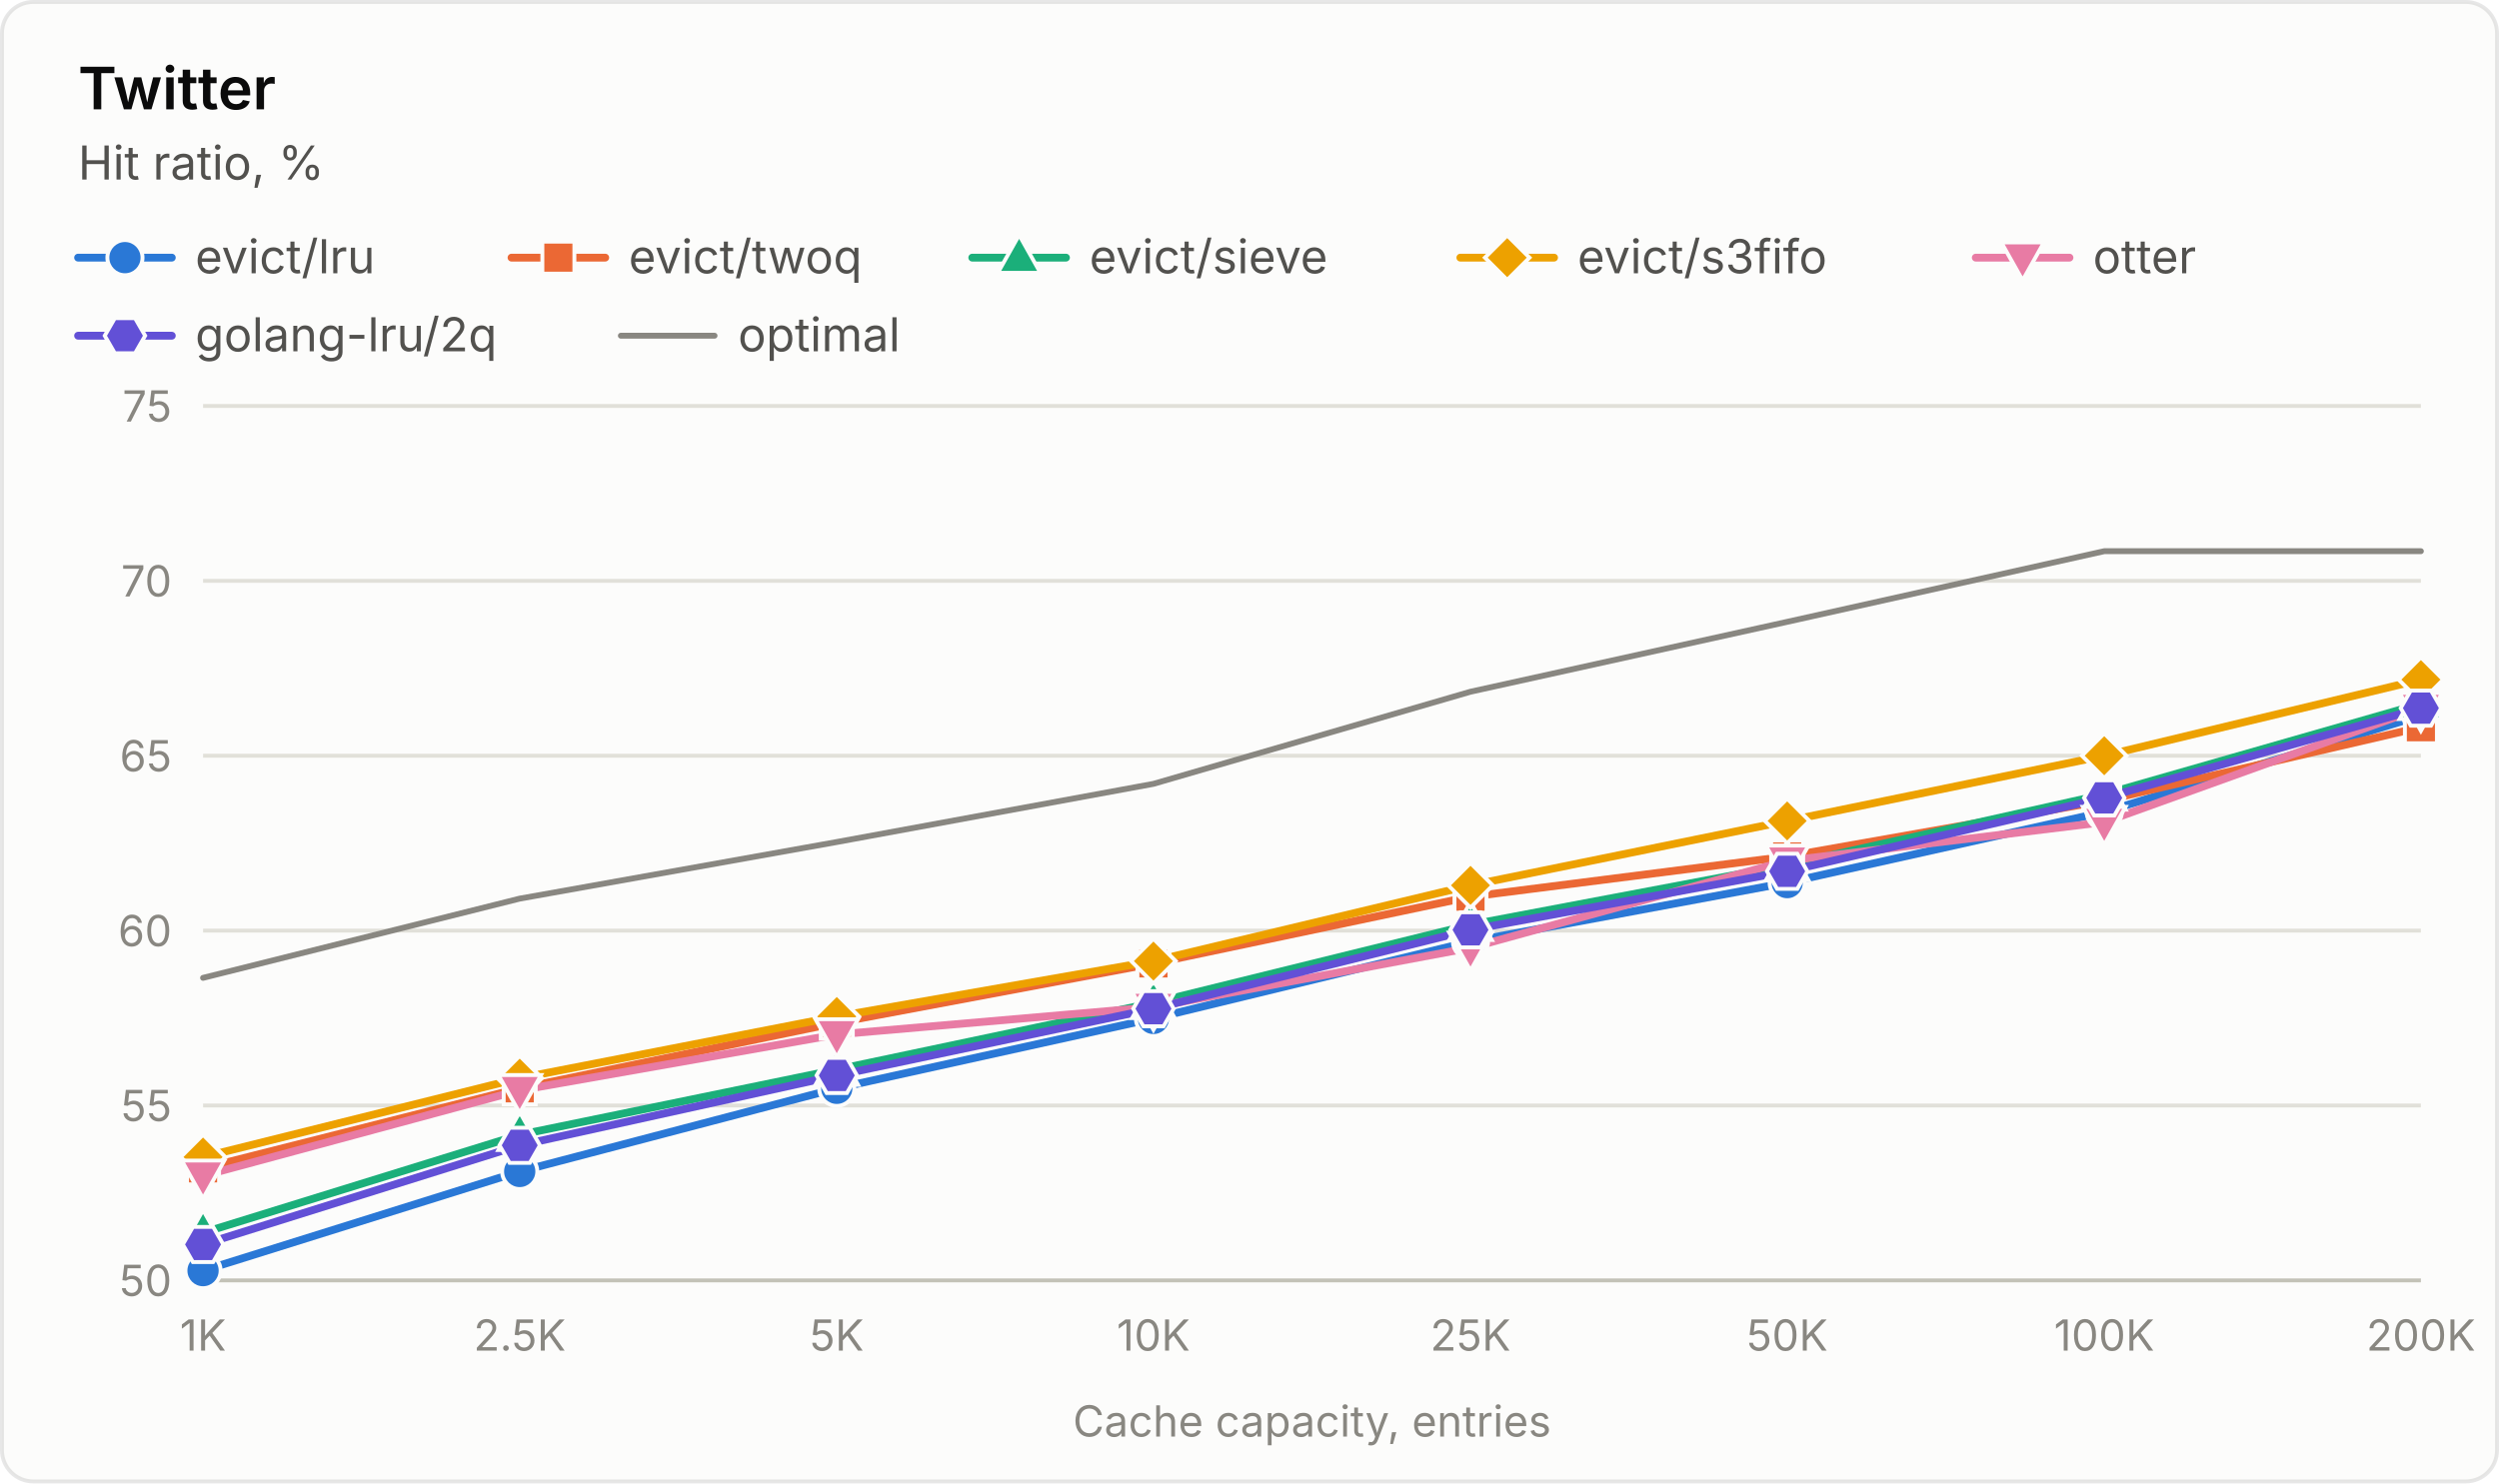
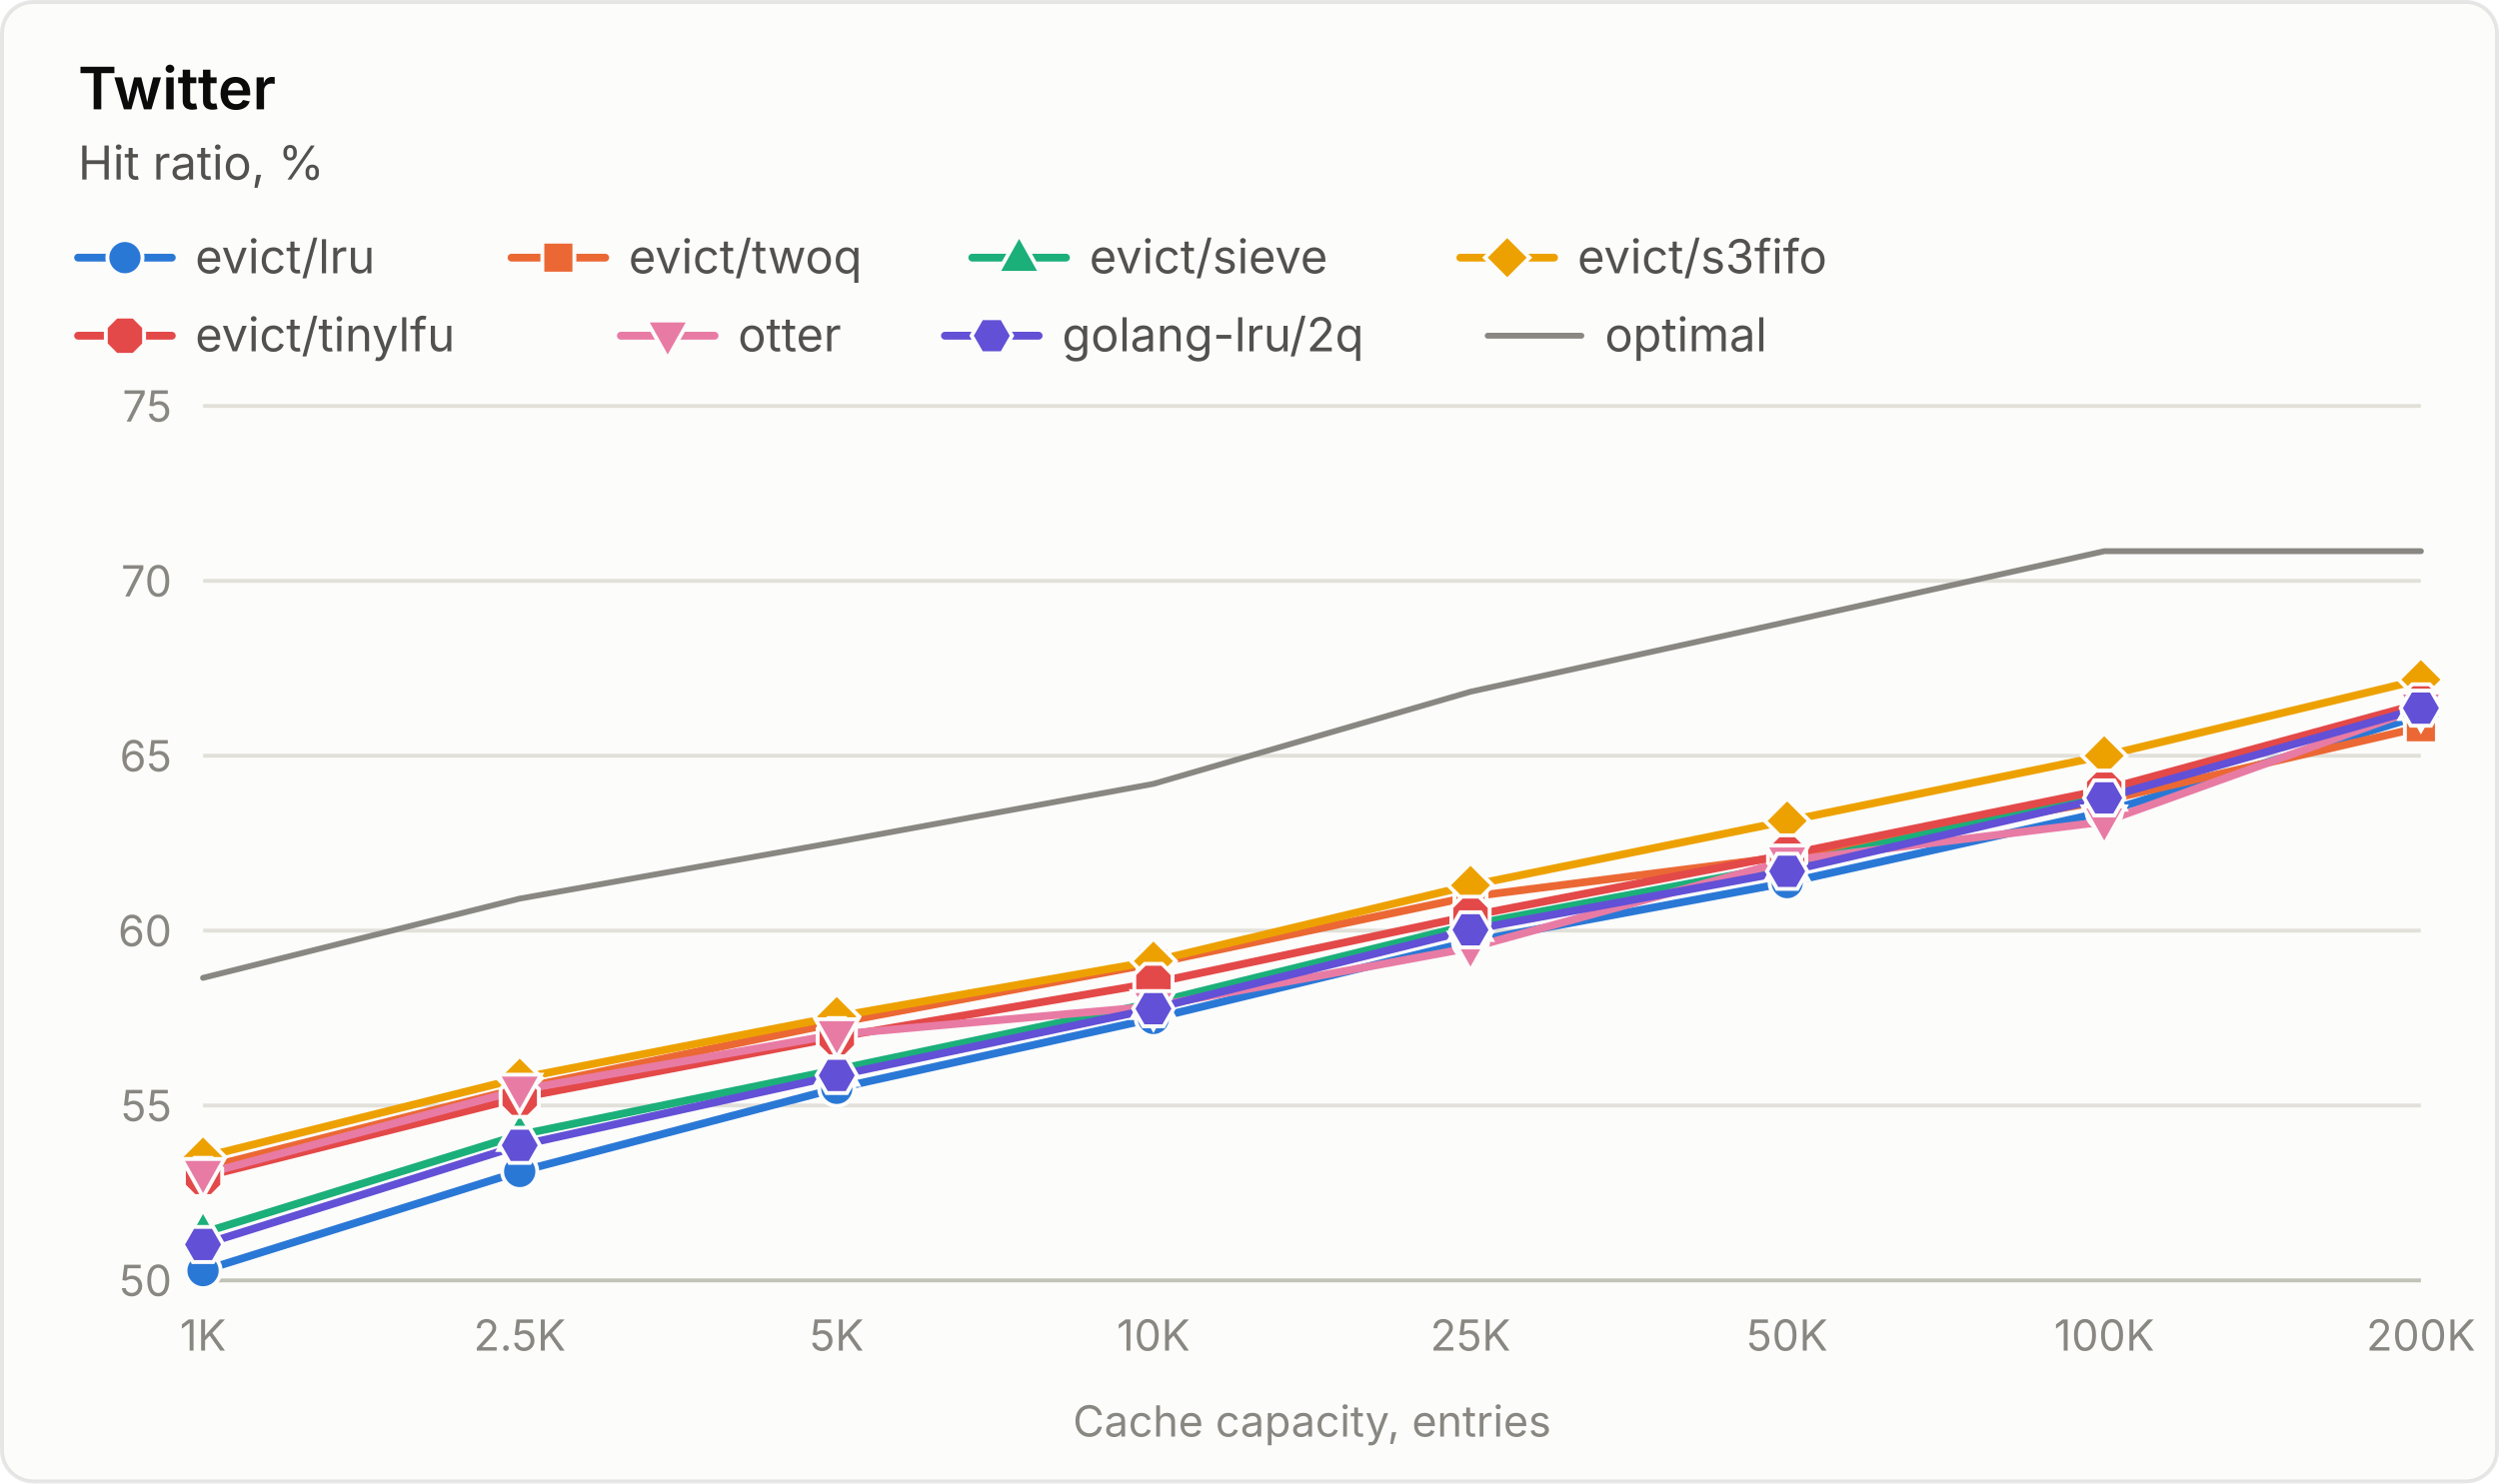
<svg xmlns="http://www.w3.org/2000/svg" viewBox="0 0 640 380" width="640" height="380" role="img" aria-labelledby="title desc">
  <style>
text { font-family: system-ui, -apple-system, "Segoe UI", sans-serif; }
.title { font-size: 15px; font-weight: 600; }
.unit, .legend { font-size: 12px; }
.tick { font-size: 11px; font-variant-numeric: tabular-nums; }
.grid, .axis { stroke-width: 1; }
.line { fill: none; stroke-width: 2; stroke-linejoin: round; stroke-linecap: round; }
.ref { fill: none; stroke-width: 1.5; stroke-linejoin: round; stroke-linecap: round; }
.mark { stroke-width: 2; paint-order: stroke; }
.surface { fill: #fcfcfb; stroke: rgba(11,11,11,0.10); }
.title { fill: #0b0b0b; }
.unit, .legend { fill: #52514e; }
.tick { fill: #898781; }
.grid { stroke: #e1e0d9; }
.axis { stroke: #c3c2b7; }
.ref { stroke: #898781; }
.mark { stroke: #fcfcfb; }
.s0 { stroke: #2a78d6; } .m0 { fill: #2a78d6; }
.s1 { stroke: #eb6834; } .m1 { fill: #eb6834; }
.s2 { stroke: #1baf7a; } .m2 { fill: #1baf7a; }
.s3 { stroke: #eda100; } .m3 { fill: #eda100; }
+ .s7 { stroke: #e34948; } .m7 { fill: #e34948; }
.s4 { stroke: #e87ba4; } .m4 { fill: #e87ba4; }
.s6 { stroke: #6250d6; } .m6 { fill: #6250d6; }
@media (prefers-color-scheme: dark) {
  .surface { fill: #1a1a19; stroke: rgba(255,255,255,0.10); }
  .title { fill: #f0efec; }
  .unit, .legend { fill: #c3c2b7; }
  .tick { fill: #898781; }
  .grid { stroke: #2c2c2a; }
  .axis { stroke: #383835; }
  .ref { stroke: #898781; }
  .mark { stroke: #1a1a19; }
  .s0 { stroke: #3987e5; } .m0 { fill: #3987e5; }
  .s1 { stroke: #d95926; } .m1 { fill: #d95926; }
  .s2 { stroke: #199e70; } .m2 { fill: #199e70; }
  .s3 { stroke: #c98500; } .m3 { fill: #c98500; }
+   .s7 { stroke: #e66767; } .m7 { fill: #e66767; }
  .s4 { stroke: #d55181; } .m4 { fill: #d55181; }
  .s6 { stroke: #9085e9; } .m6 { fill: #9085e9; }
}
</style>
  <rect class="surface" x="0.5" y="0.5" width="639" height="379" rx="8" />
  <text class="title" x="20" y="28">Twitter</text>
  <text class="unit" x="20" y="46">Hit ratio, %</text>
  <path class="line s0" d="M20,66 h24" />
  <circle class="mark m0" cx="32" cy="66" r="4" />
  <text class="legend" x="50" y="70">evict/lru</text>
  <path class="line s1" d="M131,66 h24" />
  <path class="mark m1" d="M139.4,62.4L146.6,62.4L146.6,69.6L139.4,69.6Z" />
  <text class="legend" x="161" y="70">evict/twoq</text>
  <path class="line s2" d="M249,66 h24" />
  <path class="mark m2" d="M261,61.2L265.6,69.4L256.4,69.4Z" />
  <text class="legend" x="279" y="70">evict/sieve</text>
  <path class="line s3" d="M374,66 h24" />
  <path class="mark m3" d="M386,61L391,66L386,71L381,66Z" />
  <text class="legend" x="404" y="70">evict/s3fifo</text>
-   <path class="line s4" d="M506,66 h24" />
-   <path class="mark m4" d="M518,70.8L522.6,62.6L513.4,62.6Z" />
-   <text class="legend" x="536" y="70">otter</text>
-   <path class="line s6" d="M20,86 h24" />
-   <path class="mark m6" d="M29.7,82L34.3,82L36.6,86L34.3,90L29.7,90L27.4,86Z" />
-   <text class="legend" x="50" y="90">golang-lru/2q</text>
-   <path class="ref" d="M159,86 h24" />
-   <text class="legend" x="189" y="90">optimal</text>
+   <path class="line s7" d="M20,86 h24" />
+   <path class="mark m7" d="M30,81.6L34,81.6L36.4,84L36.4,88L34,90.4L30,90.4L27.6,88L27.6,84Z" />
+   <text class="legend" x="50" y="90">evict/tinylfu</text>
+   <path class="line s4" d="M159,86 h24" />
+   <path class="mark m4" d="M171,90.8L175.6,82.6L166.4,82.6Z" />
+   <text class="legend" x="189" y="90">otter</text>
+   <path class="line s6" d="M242,86 h24" />
+   <path class="mark m6" d="M251.7,82L256.3,82L258.6,86L256.3,90L251.7,90L249.4,86Z" />
+   <text class="legend" x="272" y="90">golang-lru/2q</text>
+   <path class="ref" d="M381,86 h24" />
+   <text class="legend" x="411" y="90">optimal</text>
  <path class="axis" d="M52,328 h568" />
  <text class="tick" x="44" y="332" text-anchor="end">50</text>
  <path class="grid" d="M52,283.2 h568" />
  <text class="tick" x="44" y="287.2" text-anchor="end">55</text>
  <path class="grid" d="M52,238.4 h568" />
  <text class="tick" x="44" y="242.4" text-anchor="end">60</text>
  <path class="grid" d="M52,193.6 h568" />
  <text class="tick" x="44" y="197.6" text-anchor="end">65</text>
  <path class="grid" d="M52,148.8 h568" />
  <text class="tick" x="44" y="152.8" text-anchor="end">70</text>
  <path class="grid" d="M52,104 h568" />
  <text class="tick" x="44" y="108" text-anchor="end">75</text>
  <text class="tick" x="52" y="346" text-anchor="middle">1K</text>
  <text class="tick" x="133.1" y="346" text-anchor="middle">2.5K</text>
  <text class="tick" x="214.3" y="346" text-anchor="middle">5K</text>
  <text class="tick" x="295.4" y="346" text-anchor="middle">10K</text>
  <text class="tick" x="376.6" y="346" text-anchor="middle">25K</text>
  <text class="tick" x="457.7" y="346" text-anchor="middle">50K</text>
  <text class="tick" x="538.9" y="346" text-anchor="middle">100K</text>
  <text class="tick" x="620" y="346" text-anchor="middle">200K</text>
  <text class="tick" x="336" y="368" text-anchor="middle">Cache capacity, entries</text>
  <path class="line s0" d="M52,325.5L133.1,300.1L214.3,278.8L295.4,260.9L376.6,241.2L457.7,226.1L538.9,208L620,183.3" />
  <path class="line s1" d="M52,299.3L133.1,278.8L214.3,262L295.4,246.8L376.6,229.7L457.7,219.4L538.9,205.1L620,186.3" />
  <path class="line s2" d="M52,315.8L133.1,290.7L214.3,274L295.4,256.9L376.6,236.9L457.7,221.6L538.9,203.5L620,180.3" />
  <path class="line s3" d="M52,296.4L133.1,276.2L214.3,260.4L295.4,246.2L376.6,226.8L457.7,210.3L538.9,193.6L620,174.1" />
-   <path class="line s4" d="M52,301.2L133.1,279.3L214.3,265L295.4,258L376.6,242.8L457.7,220.5L538.9,210.6L620,181.4" />
+   <path class="line s7" d="M52,301.5L133.1,281.2L214.3,265.7L295.4,251.8L376.6,234.6L457.7,218.9L538.9,202.3L620,180.2" />
+   <path class="line s4" d="M52,300.8L133.1,279.2L214.3,265L295.4,257.8L376.6,242.8L457.7,220.5L538.9,210.5L620,181.3" />
  <path class="line s6" d="M52,318.8L133.1,293.4L214.3,275.5L295.4,258.4L376.6,238.2L457.7,223.2L538.9,204.4L620,181.4" />
  <path class="ref" d="M52,250.5L133.1,230.2L214.3,215.7L295.4,200.8L376.6,177.2L457.7,159.3L538.9,141.2L620,141.2" />
  <g>
    <circle class="mark m0" cx="52" cy="325.5" r="4" />
  </g>
  <g>
    <circle class="mark m0" cx="133.1" cy="300.1" r="4" />
  </g>
  <g>
    <circle class="mark m0" cx="214.3" cy="278.8" r="4" />
  </g>
  <g>
    <circle class="mark m0" cx="295.4" cy="260.9" r="4" />
  </g>
  <g>
    <circle class="mark m0" cx="376.6" cy="241.2" r="4" />
  </g>
  <g>
    <circle class="mark m0" cx="457.7" cy="226.1" r="4" />
  </g>
  <g>
    <circle class="mark m0" cx="538.9" cy="208" r="4" />
  </g>
  <g>
    <circle class="mark m0" cx="620" cy="183.3" r="4" />
  </g>
  <g>
    <path class="mark m1" d="M48.4,295.7L55.6,295.7L55.6,302.9L48.4,302.9Z" />
  </g>
  <g>
    <path class="mark m1" d="M129.5,275.2L136.7,275.2L136.7,282.4L129.5,282.4Z" />
  </g>
  <g>
    <path class="mark m1" d="M210.7,258.4L217.9,258.4L217.9,265.6L210.7,265.6Z" />
  </g>
  <g>
    <path class="mark m1" d="M291.8,243.2L299,243.2L299,250.4L291.8,250.4Z" />
  </g>
  <g>
    <path class="mark m1" d="M373,226.1L380.2,226.1L380.2,233.3L373,233.3Z" />
  </g>
  <g>
    <path class="mark m1" d="M454.1,215.8L461.3,215.8L461.3,223L454.1,223Z" />
  </g>
  <g>
    <path class="mark m1" d="M535.3,201.5L542.5,201.5L542.5,208.7L535.3,208.7Z" />
  </g>
  <g>
    <path class="mark m1" d="M616.4,182.7L623.6,182.7L623.6,189.9L616.4,189.9Z" />
  </g>
  <g>
    <path class="mark m2" d="M52,311L56.6,319.2L47.4,319.2Z" />
  </g>
  <g>
    <path class="mark m2" d="M133.1,285.9L137.7,294.1L128.5,294.1Z" />
  </g>
  <g>
    <path class="mark m2" d="M214.3,269.2L218.9,277.4L209.7,277.4Z" />
  </g>
  <g>
    <path class="mark m2" d="M295.4,252.1L300,260.3L290.8,260.3Z" />
  </g>
  <g>
    <path class="mark m2" d="M376.6,232.1L381.2,240.3L372,240.3Z" />
  </g>
  <g>
    <path class="mark m2" d="M457.7,216.8L462.3,225L453.1,225Z" />
  </g>
  <g>
    <path class="mark m2" d="M538.9,198.7L543.5,206.9L534.3,206.9Z" />
  </g>
  <g>
    <path class="mark m2" d="M620,175.5L624.6,183.7L615.4,183.7Z" />
  </g>
  <g>
    <path class="mark m3" d="M52,291.4L57,296.4L52,301.4L47,296.4Z" />
  </g>
  <g>
    <path class="mark m3" d="M133.1,271.2L138.1,276.2L133.1,281.2L128.1,276.2Z" />
  </g>
  <g>
    <path class="mark m3" d="M214.3,255.4L219.3,260.4L214.3,265.4L209.3,260.4Z" />
  </g>
  <g>
    <path class="mark m3" d="M295.4,241.2L300.4,246.2L295.4,251.2L290.4,246.2Z" />
  </g>
  <g>
    <path class="mark m3" d="M376.6,221.8L381.6,226.8L376.6,231.8L371.6,226.8Z" />
  </g>
  <g>
    <path class="mark m3" d="M457.7,205.3L462.7,210.3L457.7,215.3L452.7,210.3Z" />
  </g>
  <g>
    <path class="mark m3" d="M538.9,188.6L543.9,193.6L538.9,198.6L533.9,193.6Z" />
  </g>
  <g>
    <path class="mark m3" d="M620,169.1L625,174.1L620,179.1L615,174.1Z" />
  </g>
  <g>
-     <path class="mark m4" d="M52,306L56.6,297.8L47.4,297.8Z" />
-   </g>
-   <g>
-     <path class="mark m4" d="M133.1,284.1L137.7,275.9L128.5,275.9Z" />
+     <path class="mark m7" d="M50,297.1L54,297.1L56.4,299.5L56.4,303.5L54,305.9L50,305.9L47.6,303.5L47.6,299.5Z" />
+   </g>
+   <g>
+     <path class="mark m7" d="M131.1,276.8L135.1,276.8L137.5,279.2L137.5,283.2L135.1,285.6L131.1,285.6L128.7,283.2L128.7,279.2Z" />
+   </g>
+   <g>
+     <path class="mark m7" d="M212.3,261.3L216.3,261.3L218.7,263.7L218.7,267.7L216.3,270.1L212.3,270.1L209.9,267.7L209.9,263.7Z" />
+   </g>
+   <g>
+     <path class="mark m7" d="M293.4,247.4L297.4,247.4L299.8,249.8L299.8,253.8L297.4,256.2L293.4,256.2L291,253.8L291,249.8Z" />
+   </g>
+   <g>
+     <path class="mark m7" d="M374.6,230.2L378.6,230.2L381,232.6L381,236.6L378.6,239L374.6,239L372.2,236.6L372.2,232.6Z" />
+   </g>
+   <g>
+     <path class="mark m7" d="M455.7,214.5L459.7,214.5L462.1,216.9L462.1,220.9L459.7,223.3L455.7,223.3L453.3,220.9L453.3,216.9Z" />
+   </g>
+   <g>
+     <path class="mark m7" d="M536.9,197.9L540.9,197.9L543.3,200.3L543.3,204.3L540.9,206.7L536.9,206.7L534.5,204.3L534.5,200.3Z" />
+   </g>
+   <g>
+     <path class="mark m7" d="M618,175.8L622,175.8L624.4,178.2L624.4,182.2L622,184.6L618,184.6L615.6,182.2L615.6,178.2Z" />
+   </g>
+   <g>
+     <path class="mark m4" d="M52,305.6L56.6,297.4L47.4,297.4Z" />
+   </g>
+   <g>
+     <path class="mark m4" d="M133.1,284L137.7,275.8L128.5,275.8Z" />
  </g>
  <g>
    <path class="mark m4" d="M214.3,269.8L218.9,261.6L209.7,261.6Z" />
  </g>
  <g>
-     <path class="mark m4" d="M295.4,262.8L300,254.6L290.8,254.6Z" />
+     <path class="mark m4" d="M295.4,262.6L300,254.4L290.8,254.4Z" />
  </g>
  <g>
    <path class="mark m4" d="M376.6,247.6L381.2,239.4L372,239.4Z" />
  </g>
  <g>
    <path class="mark m4" d="M457.7,225.3L462.3,217.1L453.1,217.1Z" />
  </g>
  <g>
-     <path class="mark m4" d="M538.9,215.4L543.5,207.2L534.3,207.2Z" />
-   </g>
-   <g>
-     <path class="mark m4" d="M620,186.2L624.6,178L615.4,178Z" />
+     <path class="mark m4" d="M538.9,215.3L543.5,207.1L534.3,207.1Z" />
+   </g>
+   <g>
+     <path class="mark m4" d="M620,186.1L624.6,177.9L615.4,177.9Z" />
  </g>
  <g>
    <path class="mark m6" d="M49.7,314.8L54.3,314.8L56.6,318.8L54.3,322.8L49.7,322.8L47.4,318.8Z" />
  </g>
  <g>
    <path class="mark m6" d="M130.8,289.4L135.4,289.4L137.7,293.4L135.4,297.4L130.8,297.4L128.5,293.4Z" />
  </g>
  <g>
    <path class="mark m6" d="M212,271.5L216.6,271.5L218.9,275.5L216.6,279.5L212,279.5L209.7,275.5Z" />
  </g>
  <g>
    <path class="mark m6" d="M293.1,254.4L297.7,254.4L300,258.4L297.7,262.4L293.1,262.4L290.8,258.4Z" />
  </g>
  <g>
    <path class="mark m6" d="M374.3,234.2L378.9,234.2L381.2,238.2L378.9,242.2L374.3,242.2L372,238.2Z" />
  </g>
  <g>
    <path class="mark m6" d="M455.4,219.2L460,219.2L462.3,223.2L460,227.2L455.4,227.2L453.1,223.2Z" />
  </g>
  <g>
    <path class="mark m6" d="M536.6,200.4L541.2,200.4L543.5,204.4L541.2,208.4L536.6,208.4L534.3,204.4Z" />
  </g>
  <g>
    <path class="mark m6" d="M617.7,177.4L622.3,177.4L624.6,181.4L622.3,185.4L617.7,185.4L615.4,181.4Z" />
  </g>
</svg>
